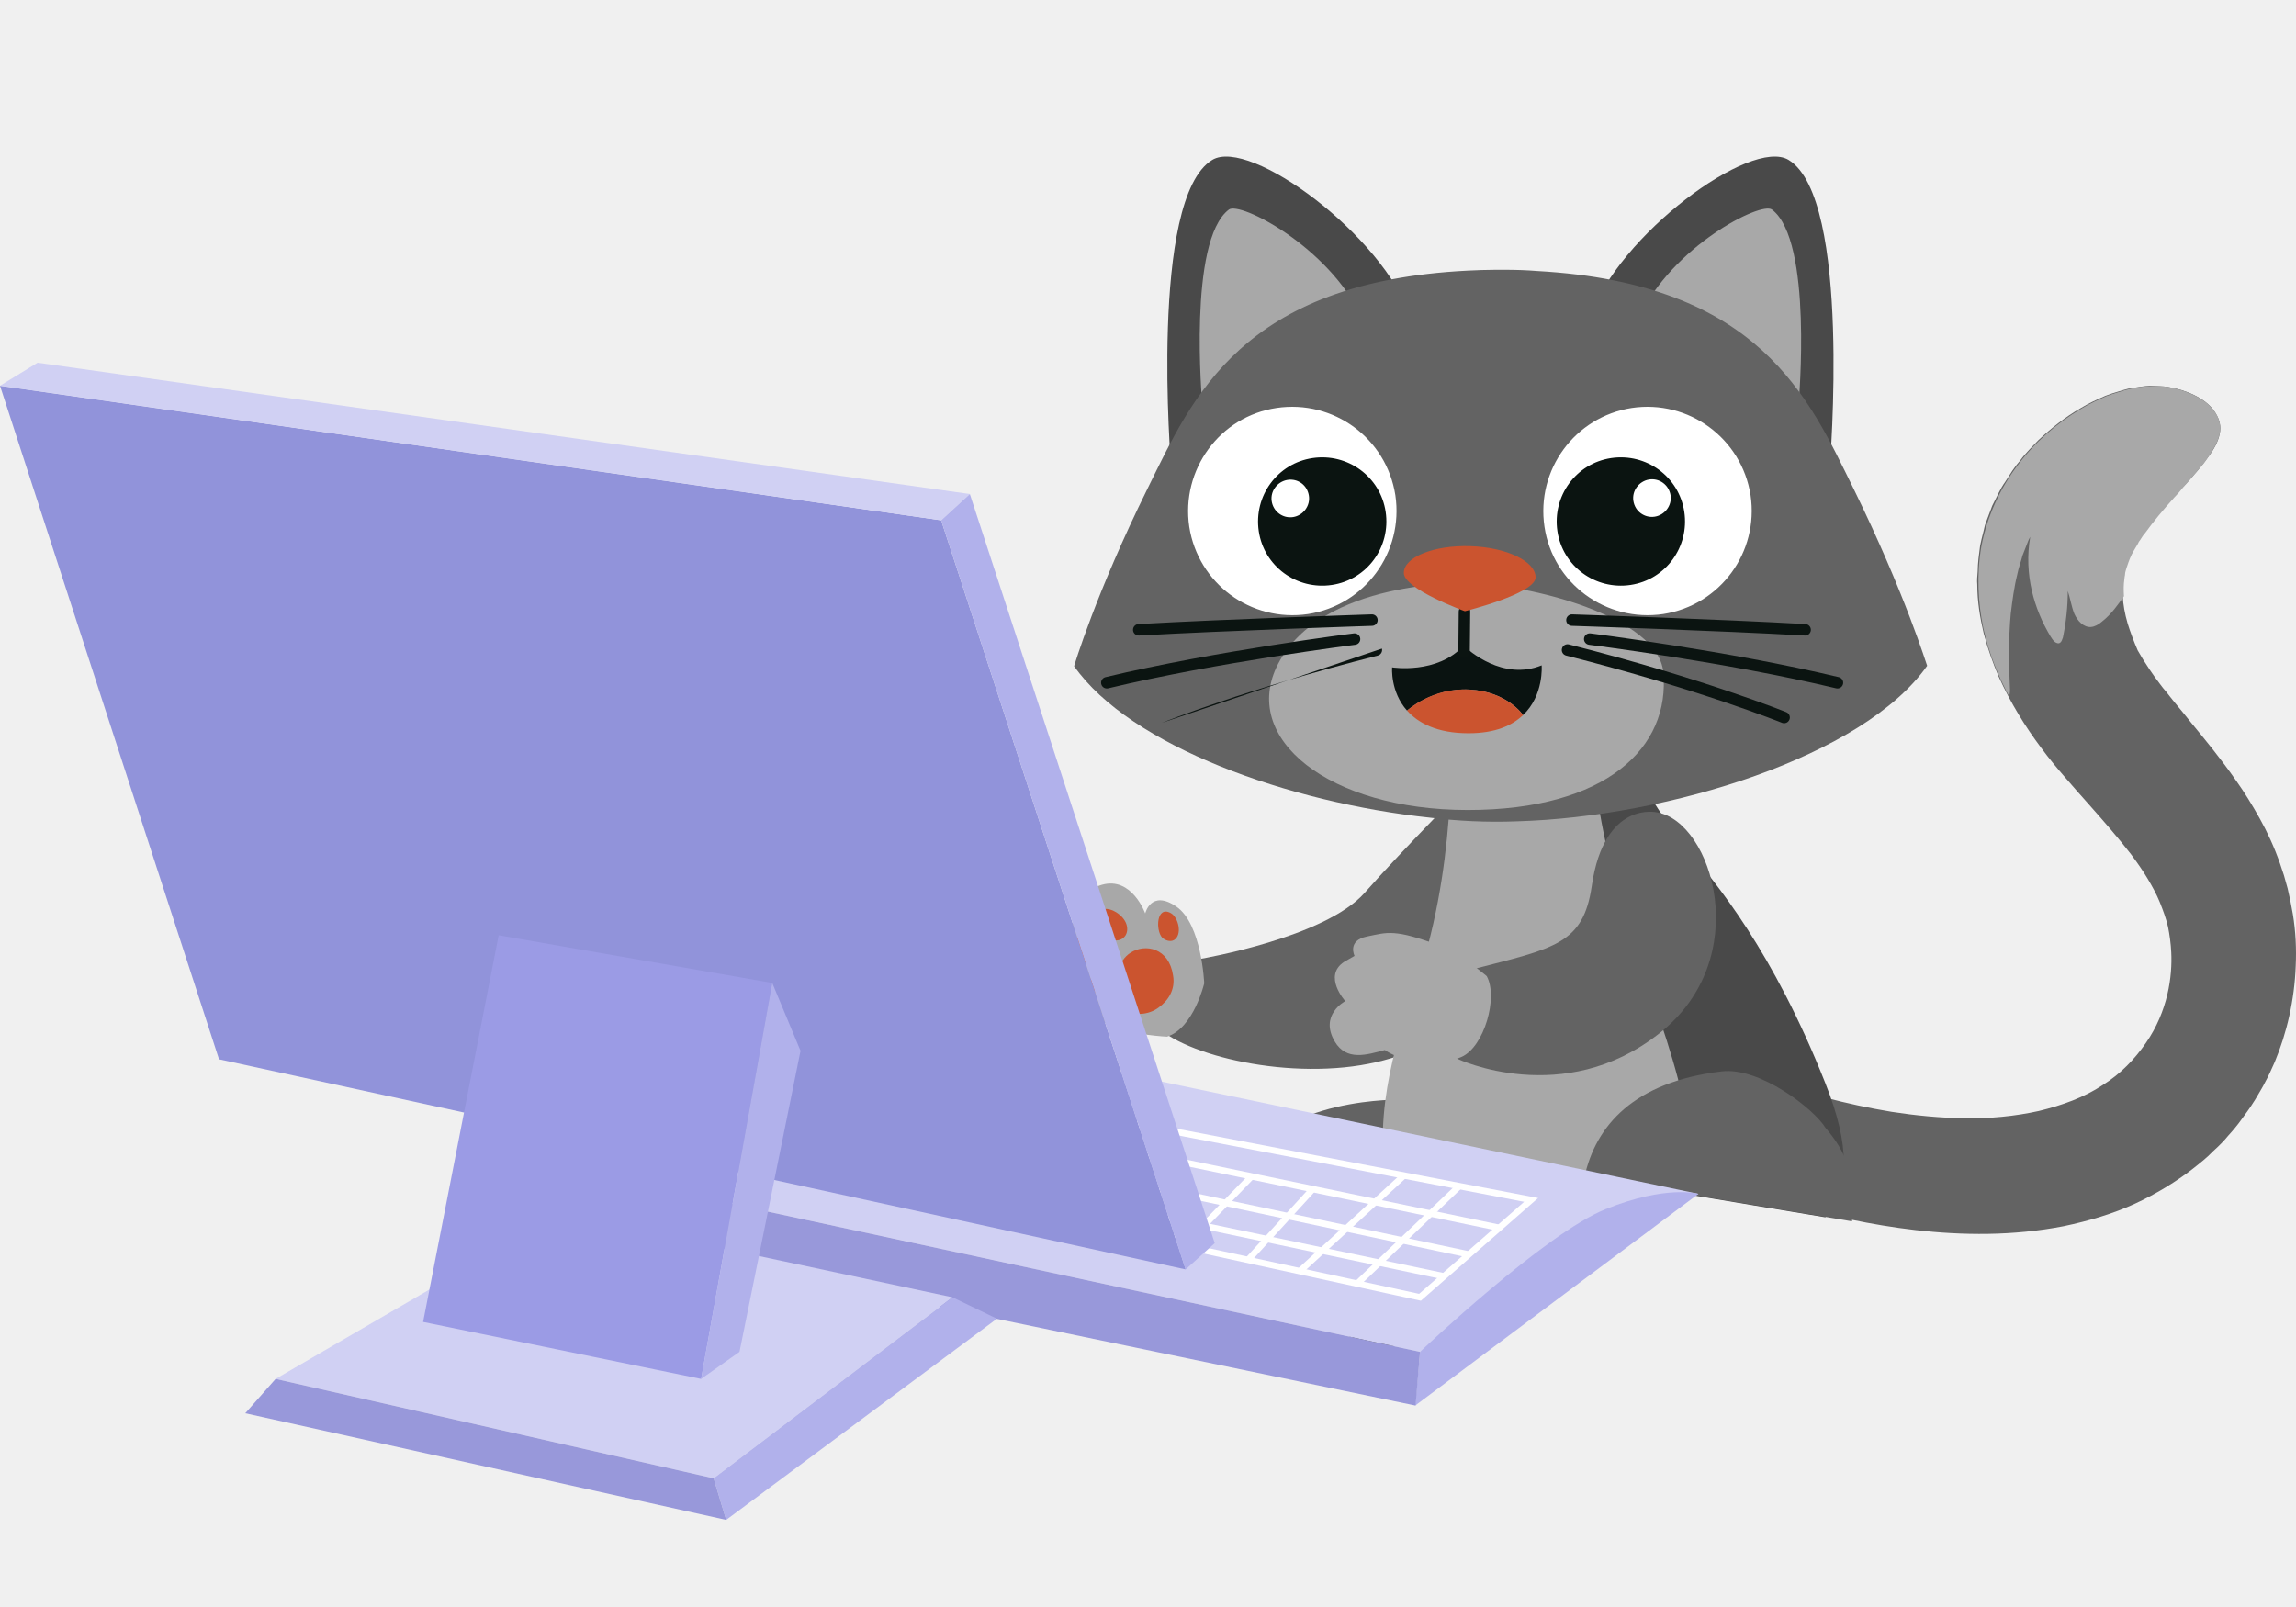
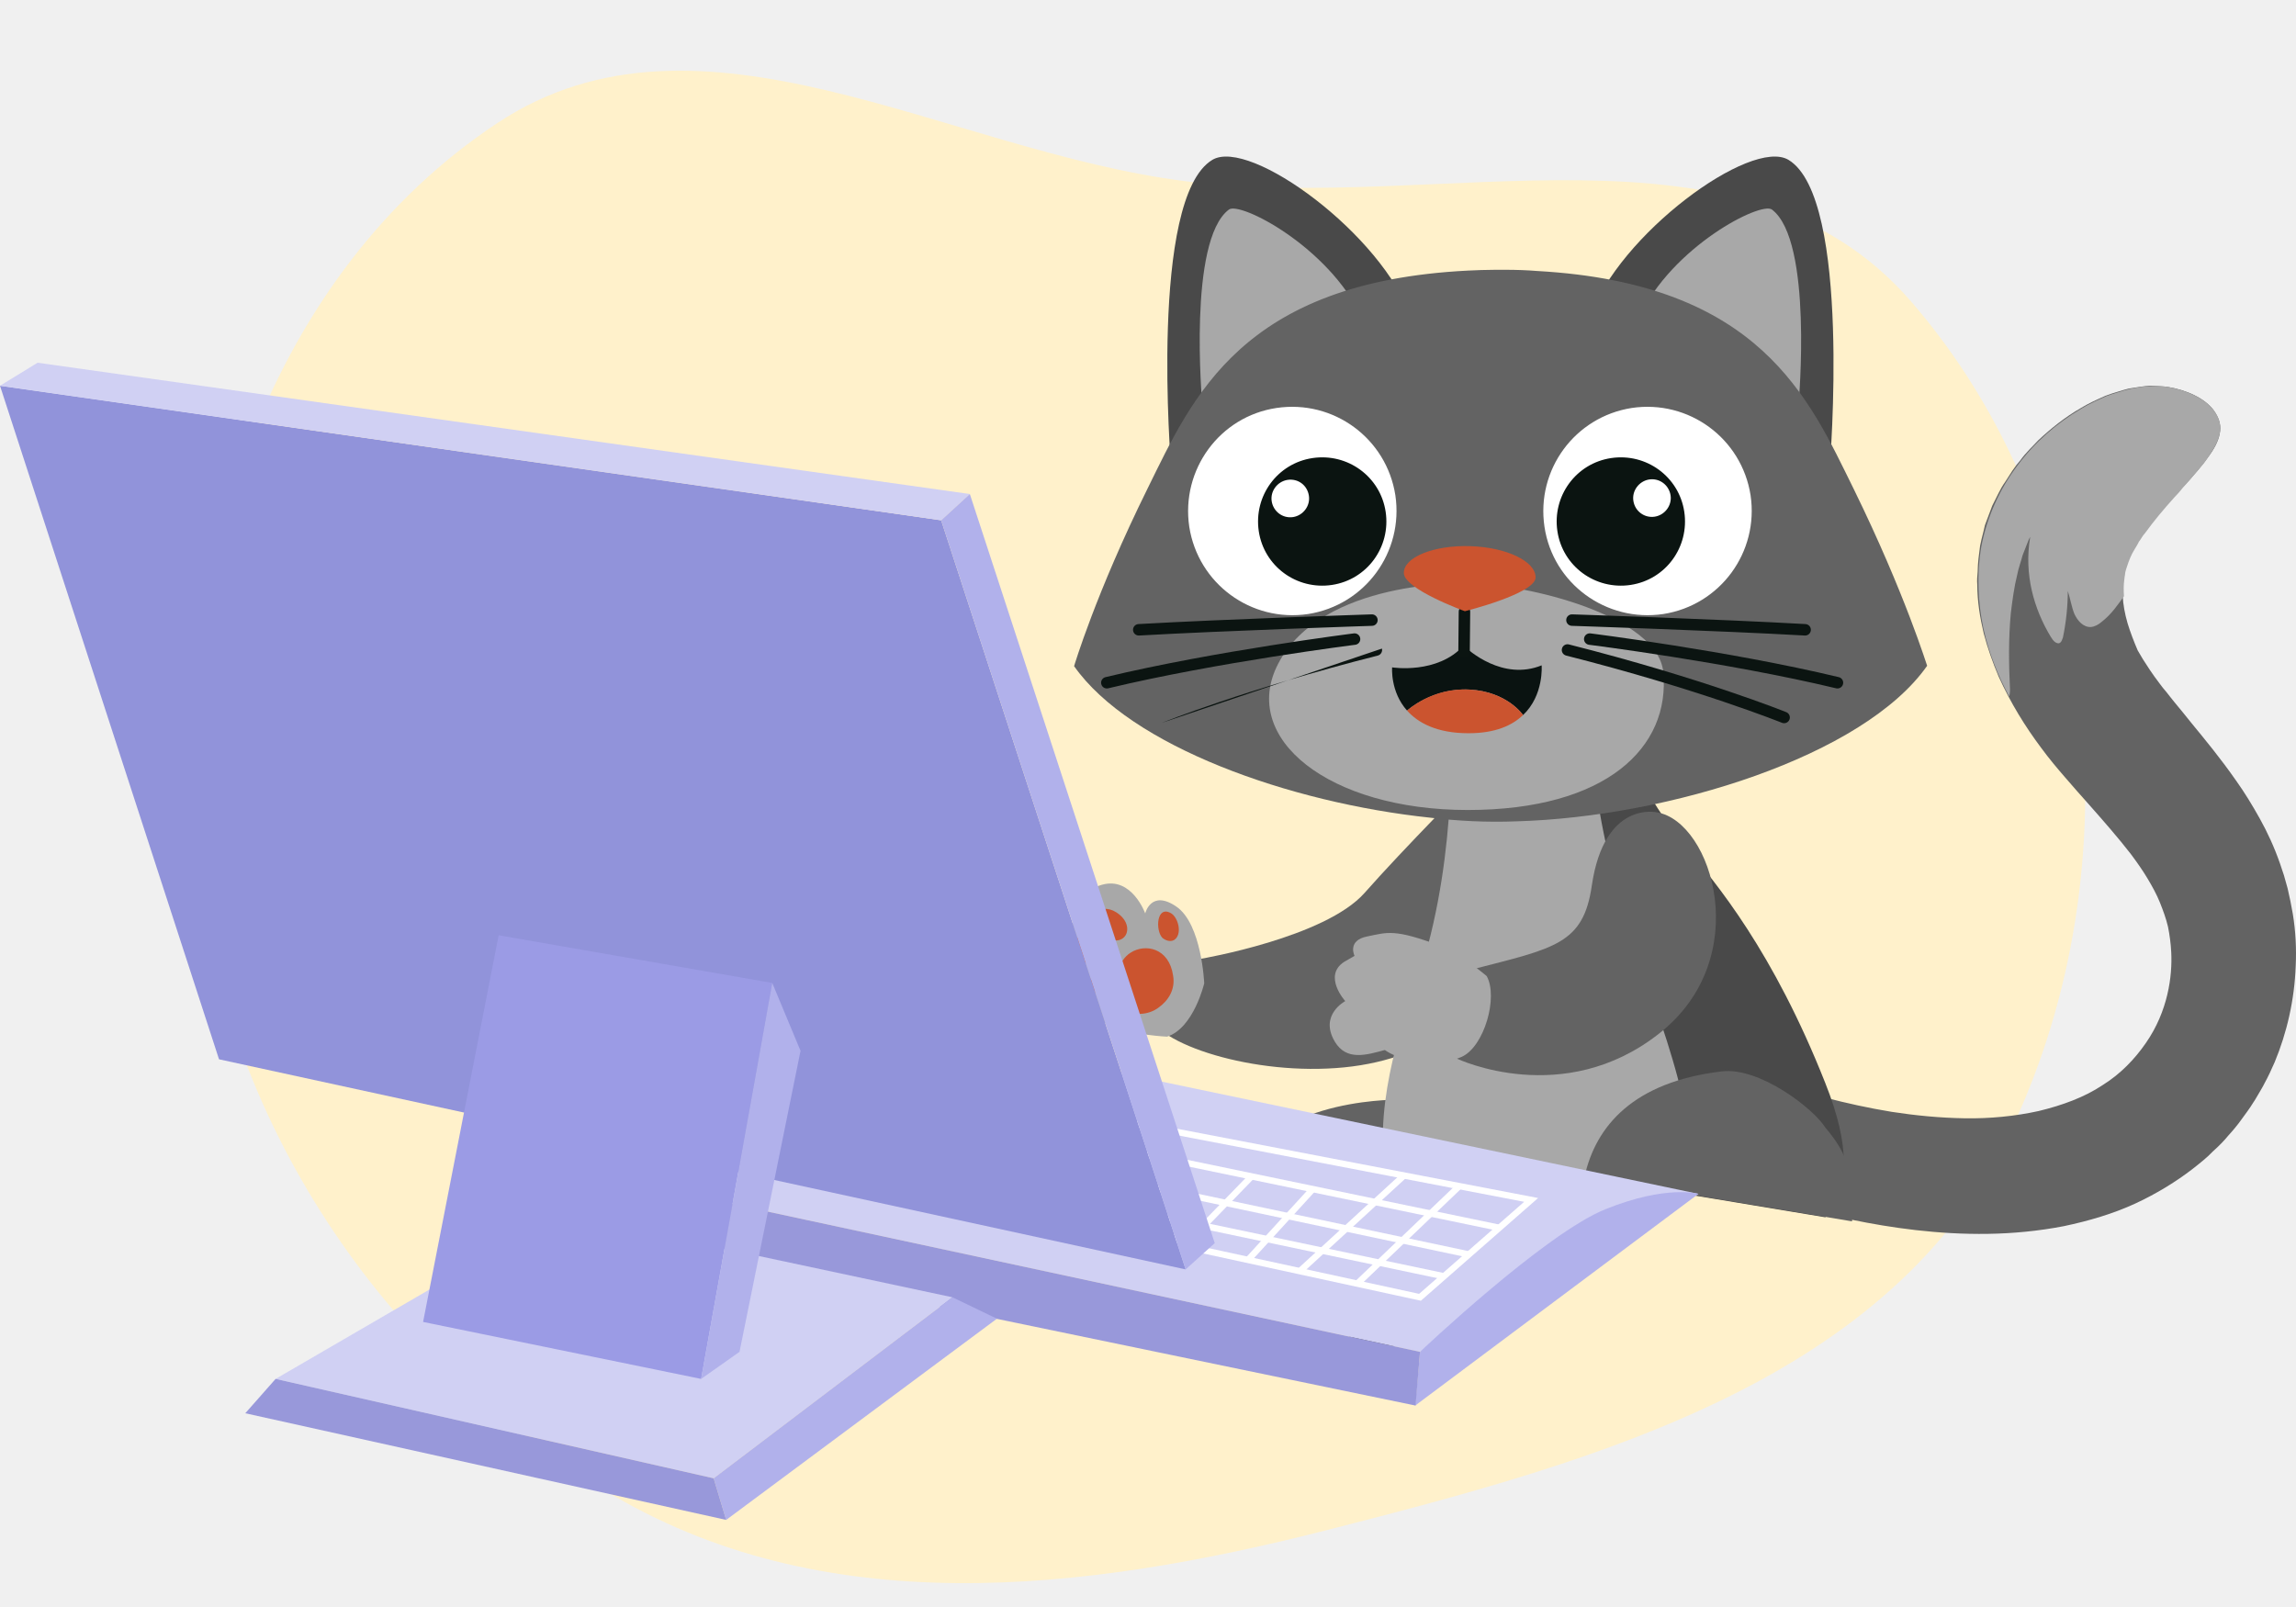
<svg xmlns="http://www.w3.org/2000/svg" width="400" height="280" viewBox="0 0 400 280" fill="none">
-   <path d="M243.165 191.61C243.165 191.61 217.82 191.54 216.764 207.31C215.99 218.785 222.045 227.515 235.773 233.147C240.067 234.907 249.712 235.541 252.106 232.091C254.499 228.641 258.794 195.694 258.794 195.694C258.794 195.694 253.091 189.217 243.165 191.61Z" fill="#636363" />
-   <path d="M377.701 67.423C380.799 67.916 384.108 69.324 385.727 71.576C386.501 72.703 386.924 73.829 386.783 75.097C386.642 76.364 386.079 77.701 385.023 79.18C384.319 80.165 383.615 81.081 382.911 81.925C382.207 82.77 381.433 83.615 380.728 84.389C380.376 84.742 380.024 85.164 379.672 85.516C379.32 85.868 378.968 86.29 378.687 86.572C378.405 86.924 378.053 87.276 377.701 87.698C377.56 87.839 377.42 88.05 377.208 88.191C377.068 88.402 376.927 88.543 376.786 88.754C375.589 90.092 374.463 91.5 373.548 92.838C372.562 94.175 371.717 95.513 371.154 96.78C370.52 98.047 370.239 99.174 370.098 100.089C370.098 100.23 370.028 100.3 370.028 100.441C369.957 100.511 370.028 100.723 369.957 100.863C369.957 101.004 369.887 101.145 369.887 101.356V101.849C369.887 101.99 369.816 102.131 369.816 102.342C369.816 102.483 369.816 102.694 369.816 102.835C369.816 103.187 369.816 103.539 369.816 103.891C369.887 105.299 370.168 106.918 370.661 108.607C371.154 110.227 371.788 111.846 372.421 113.324C372.421 113.324 372.773 113.888 373.336 114.873C373.97 115.859 374.885 117.337 376.293 119.168C376.645 119.66 376.997 120.083 377.42 120.576C377.842 121.139 378.264 121.632 378.757 122.265C379.743 123.462 380.799 124.729 381.855 126.067C384.108 128.813 386.853 132.121 389.599 136.064C391.007 138.035 392.345 140.218 393.682 142.611C395.02 145.005 396.217 147.61 397.202 150.426L397.906 152.538L398.54 154.791L399.033 157.043C399.174 157.818 399.314 158.522 399.455 159.296C399.948 162.323 400.089 165.351 399.948 168.308C399.737 174.221 398.399 179.994 396.287 185.063C395.724 186.33 395.161 187.597 394.527 188.724C394.386 189.005 394.246 189.287 394.034 189.639C393.894 189.921 393.682 190.202 393.541 190.484C393.189 191.047 392.908 191.61 392.556 192.103C391.922 193.159 391.148 194.145 390.444 195.13C389.74 196.116 388.965 197.031 388.191 197.876C387.839 198.298 387.487 198.721 386.994 199.214C386.572 199.636 386.079 200.129 385.516 200.622C384.53 201.678 383.263 202.663 381.925 203.719C379.18 205.831 375.8 207.943 371.999 209.703C368.197 211.463 363.903 212.731 359.538 213.646C355.173 214.491 350.738 214.913 346.373 214.983C337.643 215.124 329.406 213.927 322.577 212.519C315.748 211.111 310.398 209.492 307.23 208.647C302.654 207.38 296.74 204.423 295.966 199.847C295.262 195.764 299.627 188.02 304.273 187.668C305.822 187.527 307.441 188.09 308.99 188.583C314.129 190.273 321.38 192.385 329.547 193.722C333.63 194.356 337.925 194.778 342.29 194.849C346.654 194.919 351.019 194.497 355.173 193.582C359.256 192.596 363.128 191.188 366.296 189.076C369.464 187.105 371.928 184.5 373.829 181.754C377.701 176.192 378.476 170.068 378.264 165.914C378.194 164.436 377.983 162.887 377.701 161.479C377.349 160 376.856 158.663 376.293 157.255C375.73 155.847 374.956 154.439 374.111 153.031C373.266 151.623 372.28 150.214 371.224 148.806C369.042 145.99 366.578 143.174 363.903 140.147C362.565 138.669 361.227 137.12 359.819 135.501C358.411 133.881 356.933 132.121 355.595 130.291C352.85 126.63 350.315 122.547 348.203 117.9C347.218 115.577 346.302 113.043 345.598 110.368C344.965 107.692 344.472 104.806 344.472 101.849C344.402 101.145 344.472 100.371 344.542 99.596C344.542 98.822 344.613 98.118 344.683 97.343C344.754 96.569 344.894 95.865 344.965 95.091C345.106 94.316 345.317 93.542 345.528 92.697L345.81 91.5C345.95 91.148 346.091 90.726 346.232 90.374C346.514 89.599 346.795 88.895 347.077 88.121C347.429 87.417 347.781 86.713 348.133 86.009L348.696 84.953C348.907 84.601 349.118 84.249 349.33 83.967C349.752 83.334 350.174 82.629 350.597 81.996C351.019 81.362 351.512 80.729 352.005 80.165C352.92 78.898 354.047 77.842 355.103 76.716C357.355 74.604 359.749 72.703 362.424 71.154C363.903 70.239 365.381 69.605 366.789 68.972C367.493 68.69 368.197 68.479 368.901 68.268C369.605 68.056 370.239 67.845 370.872 67.704C372.21 67.493 373.407 67.282 374.533 67.212C375.8 67.282 376.786 67.282 377.701 67.423Z" fill="#636363" />
-   <path d="M377.701 67.423C376.786 67.282 375.8 67.282 374.674 67.282C373.548 67.282 372.351 67.493 371.013 67.775C370.38 67.916 369.676 68.127 369.042 68.338C368.338 68.549 367.634 68.76 366.93 69.042C365.522 69.676 364.043 70.309 362.565 71.225C358.271 73.759 354.469 77.068 351.442 81.151C348.414 85.164 346.162 90.022 345.176 95.231C344.331 100.159 344.613 105.087 345.528 109.452C346.514 113.888 348.133 117.83 350.034 121.35C350.104 121.068 350.174 120.716 350.174 120.153C349.963 115.859 349.893 111.353 350.315 106.847C350.597 104.595 350.878 102.342 351.442 100.089C351.653 98.963 352.075 97.906 352.357 96.78L352.99 95.161C353.202 94.598 353.413 94.034 353.694 93.542C352.568 100.159 354.399 106.143 357.215 110.86C357.426 111.212 357.707 111.635 357.989 111.846C358.271 112.057 358.623 112.198 358.904 111.987C359.186 111.776 359.256 111.423 359.397 111.071C359.96 108.326 360.242 105.58 360.242 102.975C360.664 104.243 360.875 105.651 361.368 106.918C361.65 107.551 362.072 108.185 362.565 108.607C363.058 109.03 363.691 109.311 364.325 109.241C364.959 109.171 365.592 108.819 366.085 108.396C367.915 106.988 369.042 105.228 370.028 103.891C369.957 102.835 369.957 101.849 370.098 100.934C370.098 100.652 370.168 100.511 370.168 100.371C370.239 100.23 370.168 100.019 370.239 99.807C370.309 99.596 370.309 99.455 370.38 99.244C370.45 99.033 370.52 98.822 370.591 98.611C370.872 97.766 371.224 96.78 371.788 95.865L371.999 95.513L372.21 95.161C372.351 94.95 372.492 94.668 372.632 94.386C372.984 93.964 373.266 93.33 373.688 92.908C375.167 90.866 376.856 88.825 378.828 86.642C379.32 86.15 379.813 85.586 380.306 84.953C380.799 84.389 381.362 83.826 381.855 83.193C382.418 82.559 382.911 81.925 383.474 81.292C384.037 80.658 384.53 79.954 385.023 79.18C386.009 77.701 386.642 76.364 386.783 75.097C386.924 73.829 386.501 72.632 385.727 71.576C384.178 69.394 380.869 67.986 377.701 67.423Z" fill="#A8A8A8" />
-   <path d="M256.4 135.923C256.4 135.923 244.643 147.75 237.744 155.565C230.845 163.379 209.302 167.04 209.302 167.04C209.302 167.04 198.742 171.053 199.939 176.474C201.206 181.895 218.454 187.527 234.154 185.978C249.853 184.429 260.202 175.629 262.877 164.365C265.623 153.03 256.4 135.923 256.4 135.923Z" fill="#636363" />
+   <path fill-rule="evenodd" clip-rule="evenodd" d="M86.697 21.407C121.931 -1.881 164.754 26.313 206.635 31.588C251.143 37.194 303.405 18.582 332.838 52.411C366.314 90.887 372.215 150.677 350.394 196.821C329.749 240.478 278.382 254.52 231.601 266.492C188.576 277.502 143.065 282.705 105.189 259.573C64.993 235.024 37.553 192.728 33.906 145.755C30.24 98.542 47.169 47.534 86.697 21.407Z" fill="#FFF1CB" />
+   <path d="M243.165 191.61C243.165 191.61 217.821 191.54 216.765 207.31C215.991 218.785 222.045 227.515 235.773 233.147C240.068 234.907 249.713 235.54 252.106 232.091C254.5 228.641 258.794 195.693 258.794 195.693C258.794 195.693 253.092 189.217 243.165 191.61Z" fill="#636363" />
+   <path d="M377.701 67.423C380.799 67.916 384.108 69.324 385.727 71.576C386.501 72.703 386.924 73.829 386.783 75.097C386.642 76.364 386.079 77.701 385.023 79.18C384.319 80.165 383.615 81.081 382.911 81.925C382.207 82.77 381.433 83.615 380.728 84.389C380.376 84.742 380.024 85.164 379.672 85.516C379.32 85.868 378.968 86.29 378.687 86.572C378.405 86.924 378.053 87.276 377.701 87.698C377.56 87.839 377.42 88.05 377.208 88.191C377.068 88.402 376.927 88.543 376.786 88.754C375.589 90.092 374.463 91.5 373.548 92.838C372.562 94.175 371.717 95.513 371.154 96.78C370.52 98.047 370.239 99.174 370.098 100.089C370.098 100.23 370.028 100.3 370.028 100.441C369.957 100.511 370.028 100.723 369.957 100.863C369.957 101.004 369.887 101.145 369.887 101.356V101.849C369.887 101.99 369.816 102.131 369.816 102.342C369.816 102.483 369.816 102.694 369.816 102.835C369.816 103.187 369.816 103.539 369.816 103.891C369.887 105.299 370.168 106.918 370.661 108.607C371.154 110.227 371.788 111.846 372.421 113.324C372.421 113.324 372.773 113.888 373.336 114.873C373.97 115.859 374.885 117.337 376.293 119.168C376.645 119.66 376.997 120.083 377.42 120.576C377.842 121.139 378.264 121.632 378.757 122.265C379.743 123.462 380.799 124.729 381.855 126.067C384.108 128.813 386.853 132.121 389.599 136.064C391.007 138.035 392.345 140.218 393.682 142.611C395.02 145.005 396.217 147.61 397.202 150.426L397.906 152.538L398.54 154.791L399.033 157.043C399.174 157.818 399.314 158.522 399.455 159.296C399.948 162.323 400.089 165.351 399.948 168.308C399.737 174.221 398.399 179.994 396.287 185.063C395.724 186.33 395.161 187.597 394.527 188.724C394.386 189.005 394.246 189.287 394.034 189.639C393.894 189.921 393.682 190.202 393.541 190.484C393.189 191.047 392.908 191.61 392.556 192.103C391.922 193.159 391.148 194.145 390.444 195.13C389.74 196.116 388.965 197.031 388.191 197.876C387.839 198.298 387.487 198.721 386.994 199.214C386.572 199.636 386.079 200.129 385.516 200.622C384.53 201.678 383.263 202.663 381.925 203.719C379.18 205.831 375.8 207.943 371.999 209.703C368.197 211.463 363.903 212.731 359.538 213.646C355.173 214.491 350.738 214.913 346.373 214.983C337.643 215.124 329.406 213.927 322.577 212.519C315.748 211.111 310.398 209.492 307.23 208.647C302.654 207.38 296.74 204.423 295.966 199.847C295.262 195.764 299.627 188.02 304.273 187.668C305.822 187.527 307.441 188.09 308.99 188.583C314.129 190.273 321.38 192.385 329.547 193.722C333.63 194.356 337.925 194.778 342.29 194.849C346.654 194.919 351.019 194.497 355.173 193.582C359.256 192.596 363.128 191.188 366.296 189.076C369.464 187.105 371.928 184.5 373.829 181.754C377.701 176.192 378.476 170.068 378.264 165.914C378.194 164.435 377.983 162.887 377.701 161.479C377.349 160 376.856 158.663 376.293 157.255C375.73 155.847 374.956 154.439 374.111 153.031C373.266 151.623 372.28 150.214 371.224 148.806C369.042 145.99 366.578 143.174 363.903 140.147C362.565 138.669 361.227 137.12 359.819 135.501C358.411 133.881 356.933 132.121 355.595 130.291C352.85 126.63 350.315 122.547 348.203 117.9C347.218 115.577 346.302 113.043 345.598 110.368C344.965 107.692 344.472 104.806 344.472 101.849C344.402 101.145 344.472 100.371 344.542 99.596C344.542 98.822 344.613 98.118 344.683 97.343C344.754 96.569 344.894 95.865 344.965 95.091C345.106 94.316 345.317 93.542 345.528 92.697L345.81 91.5C345.95 91.148 346.091 90.726 346.232 90.374C346.514 89.599 346.795 88.895 347.077 88.121C347.429 87.417 347.781 86.713 348.133 86.009L348.696 84.953C348.907 84.601 349.118 84.249 349.33 83.967C349.752 83.334 350.174 82.629 350.597 81.996C351.019 81.362 351.512 80.729 352.005 80.165C352.92 78.898 354.047 77.842 355.103 76.716C357.355 74.604 359.749 72.703 362.424 71.154C363.903 70.239 365.381 69.605 366.789 68.972C367.493 68.69 368.197 68.479 368.901 68.268C369.605 68.056 370.239 67.845 370.872 67.704C372.21 67.493 373.407 67.282 374.533 67.212C375.8 67.282 376.786 67.282 377.701 67.423Z" fill="#636363" />
+   <path d="M377.702 67.423C376.787 67.282 375.801 67.282 374.675 67.282C373.549 67.282 372.352 67.493 371.014 67.775C370.38 67.916 369.676 68.127 369.043 68.338C368.339 68.549 367.635 68.76 366.931 69.042C365.523 69.676 364.044 70.309 362.566 71.224C358.272 73.759 354.47 77.068 351.443 81.151C348.415 85.164 346.163 90.022 345.177 95.231C344.332 100.159 344.614 105.087 345.529 109.452C346.515 113.887 348.134 117.83 350.035 121.35C350.105 121.068 350.175 120.716 350.175 120.153C349.964 115.859 349.894 111.353 350.316 106.847C350.598 104.595 350.879 102.342 351.443 100.089C351.654 98.962 352.076 97.906 352.358 96.78L352.991 95.161C353.203 94.598 353.414 94.034 353.695 93.542C352.569 100.159 354.399 106.143 357.216 110.86C357.427 111.212 357.708 111.635 357.99 111.846C358.272 112.057 358.624 112.198 358.905 111.987C359.187 111.775 359.257 111.423 359.398 111.071C359.961 108.326 360.243 105.58 360.243 102.975C360.665 104.243 360.876 105.651 361.369 106.918C361.651 107.551 362.073 108.185 362.566 108.607C363.059 109.03 363.692 109.311 364.326 109.241C364.96 109.171 365.593 108.819 366.086 108.396C367.916 106.988 369.043 105.228 370.028 103.891C369.958 102.835 369.958 101.849 370.099 100.934C370.099 100.652 370.169 100.511 370.169 100.37C370.24 100.23 370.169 100.018 370.24 99.807C370.31 99.596 370.31 99.455 370.38 99.244C370.451 99.033 370.521 98.822 370.592 98.61C370.873 97.766 371.225 96.78 371.789 95.865L372 95.513L372.211 95.161C372.352 94.95 372.493 94.668 372.633 94.386C372.985 93.964 373.267 93.33 373.689 92.908C375.168 90.866 376.857 88.825 378.829 86.642C379.321 86.15 379.814 85.586 380.307 84.953C380.8 84.389 381.363 83.826 381.856 83.193C382.419 82.559 382.912 81.925 383.475 81.292C384.038 80.658 384.531 79.954 385.024 79.18C386.01 77.701 386.643 76.364 386.784 75.097C386.925 73.829 386.502 72.632 385.728 71.576C384.179 69.394 380.87 67.986 377.702 67.423Z" fill="#A8A8A8" />
+   <path d="M256.4 135.923C256.4 135.923 244.643 147.75 237.744 155.565C230.844 163.379 209.302 167.04 209.302 167.04C209.302 167.04 198.741 171.053 199.938 176.474C201.206 181.895 218.454 187.527 234.153 185.978C249.853 184.429 260.202 175.629 262.877 164.365C265.622 153.031 256.4 135.923 256.4 135.923Z" fill="#636363" />
  <path d="M203.318 180.628C207.965 179.149 209.795 171.335 209.795 171.335C209.795 171.335 209.373 160.986 204.937 157.959C200.502 154.931 199.516 159.155 199.516 159.155C199.516 159.155 197.193 152.678 191.984 154.157C186.844 155.635 188.534 160.563 188.534 160.563C188.534 160.563 182.691 161.056 183.747 165.421L184.38 167.392C184.38 167.392 181.564 168.378 183.606 171.335C185.647 174.292 186.07 175.559 194.096 178.938C197.545 180.346 203.318 180.628 203.318 180.628Z" fill="#A8A8A8" />
-   <path d="M196.982 165.984C196.419 166.336 195.926 166.829 195.574 167.392C194.307 169.434 192.688 172.884 195.363 175.418C197.334 177.248 200.15 176.826 201.84 175.559C203.529 174.362 204.797 172.391 204.374 169.997C203.67 165.139 199.517 164.365 196.982 165.984Z" fill="#CB542F" />
-   <path d="M190.575 173.517C191.139 172.461 190.787 170.772 188.886 169.575C185.999 167.744 183.113 170.56 186.211 173.306C188.252 175.066 189.942 174.714 190.575 173.517Z" fill="#CB542F" />
-   <path d="M192.617 167.392C193.18 166.336 192.828 164.647 190.927 163.45C188.041 161.619 185.154 164.435 188.252 167.181C190.294 168.941 191.983 168.519 192.617 167.392Z" fill="#CB542F" />
-   <path d="M196.137 162.887C196.7 161.831 196.348 160.141 194.447 158.944C191.561 157.114 188.674 159.93 191.772 162.675C193.814 164.435 195.503 164.013 196.137 162.887Z" fill="#CB542F" />
-   <path d="M204.515 163.802C206.064 162.887 205.289 159.789 203.952 159.085C201.488 157.747 201.276 162.042 202.473 163.379C203.036 163.872 203.881 164.154 204.515 163.802Z" fill="#CB542F" />
-   <path d="M318.002 188.724C308.92 165.773 299.134 154.016 293.361 147.187C287.588 140.358 280.126 125.504 280.126 125.504L258.09 131.488C258.09 131.488 249.501 150.566 250.065 176.896C250.205 185.204 251.543 193.793 254.077 201.466L318.002 212.097C322.226 206.817 322.366 199.706 318.002 188.724Z" fill="#494949" />
-   <path d="M294.699 207.662C295.966 190.836 286.11 171.194 282.238 157.114C278.366 143.034 277.45 133.037 277.45 133.037L252.669 126.137C252.669 126.137 254.148 147.821 247.6 168.8C246.474 172.32 240.631 186.189 240.912 199.284L294.699 208.225C294.699 208.014 294.699 207.803 294.699 207.662Z" fill="#A8A8A8" />
-   <path d="M288.715 141.555C288.715 141.555 279.492 139.302 277.31 154.368C275.831 164.506 270.833 165.21 256.612 168.871C256.612 168.871 247.178 170.631 247.952 177.178C248.234 179.783 253.937 184.5 253.937 184.5C253.937 184.5 272.382 193.229 289.067 180.064C305.752 166.97 298.289 143.174 288.715 141.555Z" fill="#636363" />
-   <path d="M318.001 196.468C316.03 193.23 306.526 185.837 299.908 186.682C284.631 188.513 278.014 196.116 276.042 205.057L322.648 212.801C323.352 204.986 321.803 200.903 318.001 196.468Z" fill="#636363" />
-   <path d="M259.005 170.068C261.047 173.728 258.583 182.388 254.64 184.148C253.092 184.852 251.402 184.922 249.712 184.852C246.756 184.852 243.658 184.641 241.264 182.951C238.096 183.796 234.576 184.922 232.535 181.472C229.789 176.826 234.365 174.432 234.365 174.432C234.365 174.432 230.423 170.068 234.154 167.604L235.984 166.547C235.984 166.547 234.647 163.872 238.167 163.168C241.687 162.464 242.883 161.76 251.05 164.858C254.64 166.336 259.005 170.068 259.005 170.068Z" fill="#A8A8A8" />
-   <path d="M204.022 81.292C204.022 81.292 200.15 34.546 211.203 27.858C217.751 23.915 240.913 40.952 245.841 55.384C245.841 55.384 215.568 73.055 204.022 81.292Z" fill="#494949" />
-   <path d="M237.252 55.314C237.252 55.314 225.776 54.962 209.443 70.239C209.443 70.239 206.909 41.938 214.09 36.517C215.991 35.038 231.408 42.923 237.252 55.314Z" fill="#A8A8A8" />
-   <path d="M318.776 81.292C318.776 81.292 322.648 34.546 311.595 27.858C305.048 23.915 281.886 40.952 276.958 55.384C276.958 55.384 307.23 73.055 318.776 81.292Z" fill="#494949" />
-   <path d="M285.547 55.314C285.547 55.314 297.022 54.962 313.355 70.239C313.355 70.239 315.89 41.938 308.709 36.517C306.808 35.038 291.32 42.923 285.547 55.314Z" fill="#A8A8A8" />
-   <path d="M322.93 85.164C315.115 69.324 306.667 49.4 267.806 47.218C266.046 47.077 264.215 47.007 262.244 47.007C261.962 47.007 261.681 47.007 261.399 47.007C261.117 47.007 260.836 47.007 260.554 47.007C258.865 47.007 257.245 47.077 255.767 47.147C216.342 49.119 207.824 69.112 199.939 85.094C190.857 103.468 187.126 116.07 187.126 116.07C196.912 130.009 224.579 139.865 249.149 142.47C253.866 143.034 258.935 143.315 264.286 143.104C290.756 142.33 324.69 131.769 335.743 116C335.743 116.14 331.941 103.539 322.93 85.164Z" fill="#636363" />
-   <path d="M255.274 101.638C255.274 101.638 230.352 100.934 222.678 115.648C215.92 128.672 231.549 141.133 255.696 141.133C279.844 141.133 291.038 130.221 289.771 117.126C288.926 107.481 266.327 101.638 255.274 101.638Z" fill="#A8A8A8" />
-   <path d="M255.063 112.55C255.837 113.324 261.821 118.675 268.58 115.929C268.58 115.929 269.002 121.139 265.342 124.588C265.342 124.588 262.596 120.505 256.049 120.153C249.501 119.801 245.136 123.814 245.136 123.814C242.18 120.505 242.532 116.281 242.532 116.281C242.532 116.281 250.416 117.548 254.993 112.479C254.993 112.479 254.993 112.479 255.063 112.55Z" fill="#0A1311" />
-   <path d="M256.048 120.153C262.596 120.505 265.341 124.588 265.341 124.588C263.44 126.419 260.484 127.757 255.837 127.757C250.275 127.757 247.037 125.926 245.136 123.814C245.136 123.814 249.501 119.731 256.048 120.153Z" fill="#CB542F" />
-   <path d="M291.038 87.91C291.319 89.67 290.052 91.359 288.292 91.641C286.532 91.922 284.843 90.655 284.561 88.895C284.279 87.135 285.476 85.445 287.307 85.164C289.137 84.882 290.756 86.15 291.038 87.91Z" fill="white" />
-   <path d="M304.977 86.29C303.428 76.364 294.206 69.605 284.279 71.084C274.353 72.632 267.594 81.855 269.072 91.782C270.551 101.708 279.844 108.467 289.77 106.988C299.697 105.439 306.455 96.217 304.977 86.29Z" fill="white" />
-   <path d="M243.095 86.29C241.546 76.364 232.323 69.605 222.397 71.084C212.47 72.562 205.712 81.855 207.19 91.782C208.739 101.708 217.962 108.467 227.888 106.988C237.815 105.439 244.573 96.217 243.095 86.29Z" fill="white" />
-   <path d="M228.029 86.29C228.31 88.05 227.043 89.74 225.283 90.022C223.523 90.303 221.833 89.106 221.552 87.276C221.27 85.516 222.467 83.826 224.297 83.545C226.128 83.334 227.747 84.53 228.029 86.29Z" fill="white" />
-   <path d="M280.689 79.813C286.814 78.898 292.516 83.052 293.431 89.177C294.347 95.302 290.193 101.004 284.068 101.919C277.943 102.835 272.241 98.681 271.326 92.556C270.41 86.431 274.564 80.729 280.689 79.813Z" fill="#0B1411" />
+   <path d="M196.982 165.984C196.418 166.336 195.926 166.829 195.574 167.392C194.306 169.434 192.687 172.884 195.362 175.418C197.334 177.249 200.15 176.826 201.839 175.559C203.529 174.362 204.796 172.391 204.374 169.997C203.67 165.14 199.516 164.365 196.982 165.984Z" fill="#CB542F" />
+   <path d="M190.576 173.517C191.139 172.461 190.787 170.772 188.886 169.575C186 167.744 183.113 170.561 186.211 173.306C188.253 175.066 189.942 174.714 190.576 173.517Z" fill="#CB542F" />
+   <path d="M192.617 167.392C193.18 166.336 192.828 164.647 190.927 163.45C188.041 161.619 185.154 164.436 188.252 167.181C190.294 168.941 191.983 168.519 192.617 167.392Z" fill="#CB542F" />
+   <path d="M196.138 162.887C196.702 161.831 196.35 160.141 194.449 158.944C191.562 157.114 188.676 159.93 191.774 162.676C193.815 164.436 195.505 164.013 196.138 162.887Z" fill="#CB542F" />
+   <path d="M204.515 163.802C206.064 162.887 205.29 159.789 203.952 159.085C201.488 157.748 201.277 162.042 202.474 163.38C203.037 163.872 203.882 164.154 204.515 163.802Z" fill="#CB542F" />
+   <path d="M318.001 188.724C308.919 165.773 299.133 154.016 293.36 147.187C287.587 140.358 280.125 125.504 280.125 125.504L258.089 131.488C258.089 131.488 249.5 150.566 250.064 176.896C250.204 185.204 251.542 193.793 254.076 201.466L318.001 212.097C322.225 206.817 322.366 199.706 318.001 188.724Z" fill="#494949" />
+   <path d="M294.699 207.662C295.966 190.836 286.11 171.194 282.238 157.114C278.366 143.033 277.45 133.037 277.45 133.037L252.669 126.137C252.669 126.137 254.148 147.821 247.6 168.8C246.474 172.32 240.631 186.189 240.912 199.284L294.699 208.225C294.699 208.014 294.699 207.802 294.699 207.662Z" fill="#A8A8A8" />
+   <path d="M288.714 141.555C288.714 141.555 279.491 139.302 277.309 154.368C275.83 164.506 270.832 165.21 256.611 168.871C256.611 168.871 247.177 170.631 247.951 177.178C248.233 179.783 253.936 184.5 253.936 184.5C253.936 184.5 272.381 193.23 289.066 180.065C305.751 166.97 298.288 143.174 288.714 141.555Z" fill="#636363" />
+   <path d="M318.002 196.468C316.031 193.23 306.527 185.837 299.909 186.682C284.632 188.513 278.014 196.116 276.043 205.057L322.648 212.801C323.352 204.986 321.804 200.903 318.002 196.468Z" fill="#636363" />
+   <path d="M259.004 170.067C261.046 173.728 258.582 182.388 254.639 184.148C253.091 184.852 251.401 184.922 249.711 184.852C246.755 184.852 243.657 184.64 241.263 182.951C238.095 183.796 234.575 184.922 232.534 181.472C229.788 176.826 234.364 174.432 234.364 174.432C234.364 174.432 230.422 170.067 234.153 167.603L235.983 166.547C235.983 166.547 234.646 163.872 238.166 163.168C241.686 162.464 242.883 161.76 251.049 164.858C254.639 166.336 259.004 170.067 259.004 170.067Z" fill="#A8A8A8" />
+   <path d="M204.02 81.292C204.02 81.292 200.148 34.546 211.201 27.858C217.749 23.915 240.911 40.952 245.839 55.384C245.839 55.384 215.566 73.055 204.02 81.292Z" fill="#494949" />
+   <path d="M237.25 55.314C237.25 55.314 225.775 54.962 209.442 70.239C209.442 70.239 206.907 41.938 214.088 36.517C215.989 35.038 231.407 42.923 237.25 55.314Z" fill="#A8A8A8" />
+   <path d="M318.773 81.292C318.773 81.292 322.645 34.546 311.592 27.858C305.045 23.915 281.883 40.952 276.955 55.384C276.955 55.384 307.228 73.055 318.773 81.292Z" fill="#494949" />
+   <path d="M285.545 55.314C285.545 55.314 297.02 54.962 313.353 70.239C313.353 70.239 315.888 41.938 308.707 36.517C306.806 35.038 291.318 42.923 285.545 55.314Z" fill="#A8A8A8" />
+   <path d="M322.929 85.164C315.114 69.324 306.666 49.4 267.805 47.218C266.045 47.077 264.214 47.007 262.243 47.007C261.961 47.007 261.68 47.007 261.398 47.007C261.116 47.007 260.835 47.007 260.553 47.007C258.864 47.007 257.244 47.077 255.766 47.147C216.341 49.119 207.823 69.112 199.938 85.094C190.856 103.468 187.125 116.07 187.125 116.07C196.911 130.009 224.578 139.866 249.148 142.47C253.865 143.034 258.934 143.315 264.285 143.104C290.755 142.33 324.689 131.769 335.742 116C335.742 116.14 331.94 103.539 322.929 85.164Z" fill="#636363" />
+   <path d="M255.273 101.638C255.273 101.638 230.351 100.934 222.677 115.648C215.919 128.672 231.548 141.133 255.695 141.133C279.843 141.133 291.037 130.221 289.77 117.126C288.925 107.481 266.326 101.638 255.273 101.638Z" fill="#A8A8A8" />
+   <path d="M255.062 112.55C255.836 113.324 261.82 118.675 268.579 115.929C268.579 115.929 269.001 121.139 265.341 124.588C265.341 124.588 262.595 120.505 256.048 120.153C249.5 119.801 245.135 123.814 245.135 123.814C242.179 120.505 242.531 116.281 242.531 116.281C242.531 116.281 250.416 117.548 254.992 112.479C254.992 112.479 254.992 112.479 255.062 112.55Z" fill="#0A1311" />
+   <path d="M256.047 120.153C262.594 120.505 265.34 124.588 265.34 124.588C263.439 126.419 260.482 127.757 255.836 127.757C250.274 127.757 247.036 125.926 245.135 123.814C245.135 123.814 249.5 119.731 256.047 120.153Z" fill="#CB542F" />
+   <path d="M291.037 87.91C291.319 89.67 290.052 91.359 288.292 91.641C286.532 91.922 284.842 90.655 284.561 88.895C284.279 87.135 285.476 85.446 287.306 85.164C289.137 84.882 290.756 86.15 291.037 87.91Z" fill="white" />
+   <path d="M304.977 86.29C303.428 76.364 294.205 69.605 284.279 71.084C274.352 72.632 267.594 81.855 269.072 91.782C270.55 101.708 279.843 108.467 289.77 106.988C299.696 105.439 306.455 96.217 304.977 86.29Z" fill="white" />
+   <path d="M243.094 86.29C241.545 76.364 232.322 69.605 222.396 71.084C212.469 72.562 205.711 81.855 207.189 91.782C208.738 101.708 217.961 108.467 227.887 106.988C237.814 105.439 244.572 96.217 243.094 86.29Z" fill="white" />
+   <path d="M228.028 86.29C228.309 88.05 227.042 89.74 225.282 90.022C223.522 90.303 221.832 89.106 221.551 87.276C221.269 85.516 222.466 83.826 224.296 83.545C226.127 83.333 227.746 84.53 228.028 86.29Z" fill="white" />
+   <path d="M280.687 79.813C286.812 78.898 292.514 83.052 293.43 89.177C294.345 95.302 290.191 101.004 284.066 101.919C277.941 102.834 272.239 98.681 271.324 92.556C270.408 86.431 274.562 80.728 280.687 79.813Z" fill="#0B1411" />
  <path d="M288.292 90.022C290.052 89.74 291.319 88.05 291.038 86.29C290.756 84.53 289.137 83.263 287.306 83.545C285.546 83.826 284.279 85.516 284.561 87.276C284.842 89.106 286.532 90.303 288.292 90.022Z" fill="white" />
-   <path d="M219.299 92.556C218.384 86.431 222.538 80.729 228.662 79.813C234.787 78.898 240.49 83.052 241.405 89.177C242.32 95.302 238.167 101.004 232.042 101.919C225.917 102.835 220.214 98.681 219.299 92.556ZM224.298 83.615C222.538 83.897 221.27 85.586 221.552 87.346C221.834 89.106 223.453 90.374 225.283 90.092C227.043 89.81 228.31 88.121 228.029 86.361C227.747 84.53 226.128 83.334 224.298 83.615Z" fill="#0B1411" />
-   <path fill-rule="evenodd" clip-rule="evenodd" d="M255.143 105.566C255.696 105.571 256.139 106.024 256.133 106.576L256.063 113.616C256.057 114.168 255.605 114.611 255.053 114.606C254.501 114.6 254.058 114.148 254.063 113.596L254.133 106.556C254.139 106.004 254.591 105.56 255.143 105.566Z" fill="#0B1411" />
-   <path fill-rule="evenodd" clip-rule="evenodd" d="M238.979 107.045C239.531 107.027 239.993 107.459 240.011 108.011C240.029 108.563 239.596 109.026 239.044 109.044L239.012 108.044L238.979 107.045ZM238.979 107.045C238.979 107.045 238.979 107.045 239.012 108.044C239.044 109.044 239.045 109.044 239.044 109.044L237.909 109.082C237.176 109.106 236.112 109.143 234.788 109.189C232.141 109.281 228.457 109.413 224.309 109.571C216.012 109.888 205.864 110.31 198.447 110.732C197.896 110.764 197.423 110.342 197.392 109.791C197.36 109.239 197.782 108.767 198.333 108.735C205.771 108.312 215.934 107.89 224.233 107.573C228.384 107.414 232.07 107.282 234.719 107.19C236.043 107.144 237.108 107.107 237.842 107.083L238.979 107.045Z" fill="#0B1411" />
-   <path fill-rule="evenodd" clip-rule="evenodd" d="M235.859 110.361C236.407 110.292 236.907 110.68 236.976 111.228C237.045 111.776 236.657 112.276 236.109 112.345L235.984 111.353L235.859 110.361ZM235.859 110.361C235.86 110.361 235.859 110.361 235.984 111.353C236.109 112.345 236.109 112.345 236.109 112.345L236.041 112.354L235.837 112.38C235.657 112.403 235.39 112.438 235.043 112.484C234.35 112.575 233.337 112.711 232.062 112.888C229.511 113.243 225.912 113.763 221.717 114.426C213.323 115.754 202.564 117.65 193.062 119.929C192.525 120.058 191.985 119.727 191.856 119.19C191.727 118.653 192.058 118.113 192.595 117.984C202.172 115.687 212.99 113.781 221.405 112.451C225.614 111.785 229.226 111.263 231.786 110.907C233.067 110.729 234.084 110.593 234.782 110.501C235.131 110.455 235.4 110.42 235.582 110.396L235.788 110.37L235.859 110.361Z" fill="#0B1411" />
-   <path fill-rule="evenodd" clip-rule="evenodd" d="M240.755 113.009C240.891 113.544 240.567 114.088 240.031 114.223C228.514 117.138 219.105 120.069 212.579 122.271C209.316 123.372 206.773 124.29 205.049 124.933C204.187 125.254 203.529 125.506 203.088 125.677C202.867 125.763 202.7 125.829 202.59 125.873L202.465 125.922L202.435 125.934L202.426 125.938C202.426 125.938 202.426 125.938 202.426 125.938" fill="#0B1411" />
-   <path fill-rule="evenodd" clip-rule="evenodd" d="M272.86 108.011C272.879 107.459 273.341 107.027 273.893 107.045L273.86 108.044L273.827 109.044C273.275 109.026 272.842 108.563 272.86 108.011ZM273.86 108.044C273.827 109.044 273.827 109.044 273.827 109.044L274.962 109.082C275.696 109.106 276.76 109.143 278.083 109.189C280.73 109.281 284.414 109.413 288.562 109.571C296.86 109.888 307.007 110.31 314.424 110.732C314.976 110.764 315.448 110.342 315.48 109.791C315.511 109.239 315.089 108.767 314.538 108.735C307.101 108.312 296.937 107.89 288.638 107.573C284.488 107.414 280.801 107.282 278.153 107.19C276.829 107.144 275.764 107.107 275.03 107.083L273.894 107.045C273.894 107.045 273.893 107.045 273.86 108.044Z" fill="#0B1411" />
-   <path fill-rule="evenodd" clip-rule="evenodd" d="M275.965 111.228C276.034 110.68 276.534 110.292 277.082 110.361L276.958 111.353L276.833 112.345C276.285 112.276 275.897 111.776 275.965 111.228ZM276.958 111.353C276.833 112.345 276.833 112.345 276.833 112.345L276.901 112.354L277.105 112.38C277.285 112.403 277.552 112.438 277.899 112.484C278.592 112.575 279.605 112.711 280.88 112.888C283.43 113.243 287.03 113.763 291.225 114.426C299.619 115.754 310.378 117.65 319.88 119.929C320.417 120.058 320.957 119.727 321.086 119.19C321.215 118.653 320.884 118.113 320.347 117.984C310.77 115.687 299.951 113.781 291.537 112.451C287.328 111.785 283.716 111.263 281.156 110.907C279.875 110.729 278.858 110.593 278.16 110.501C277.811 110.455 277.542 110.42 277.36 110.396L277.153 110.37L277.084 110.361C277.083 110.361 277.082 110.361 276.958 111.353Z" fill="#0B1411" />
-   <path fill-rule="evenodd" clip-rule="evenodd" d="M272.116 113.009C272.252 112.473 272.796 112.149 273.331 112.284C284.905 115.213 294.364 118.16 300.932 120.376C304.216 121.484 306.778 122.409 308.521 123.058C309.392 123.383 310.059 123.639 310.509 123.813C310.733 123.901 310.904 123.968 311.019 124.013L311.149 124.065L311.183 124.079L311.194 124.083C311.194 124.083 311.195 124.084 310.821 125.011L311.195 124.084C311.707 124.29 311.955 124.873 311.748 125.385C311.541 125.897 310.958 126.145 310.446 125.938L310.437 125.934L310.406 125.922L310.282 125.873C310.171 125.829 310.005 125.763 309.784 125.677C309.343 125.506 308.685 125.254 307.823 124.933C306.098 124.29 303.556 123.372 300.293 122.271C293.766 120.069 284.357 117.138 272.84 114.223C272.305 114.088 271.981 113.544 272.116 113.009Z" fill="#0B1411" />
-   <path d="M256.189 95.161C262.525 95.372 267.594 97.836 267.524 100.652C267.383 103.468 255.204 106.495 255.204 106.495C255.204 106.495 244.503 102.623 244.573 99.807C244.573 97.062 249.853 94.95 256.189 95.161Z" fill="#CB542F" />
-   <path d="M295.895 208.014L133.621 174.08L94.478 202.663L247.389 235.54L295.895 208.014Z" fill="#D0D0F3" />
-   <path d="M247.389 235.54L246.544 244.904L295.896 208.014C295.896 208.014 290.334 206.394 279.703 210.689C269.143 214.913 247.389 235.54 247.389 235.54Z" fill="#B1B1EB" />
+   <path d="M219.298 92.556C218.383 86.431 222.537 80.728 228.662 79.813C234.786 78.898 240.489 83.052 241.404 89.177C242.319 95.302 238.166 101.004 232.041 101.919C225.916 102.834 220.213 98.681 219.298 92.556ZM224.297 83.615C222.537 83.897 221.269 85.586 221.551 87.346C221.833 89.106 223.452 90.374 225.282 90.092C227.042 89.81 228.31 88.121 228.028 86.361C227.746 84.53 226.127 83.333 224.297 83.615Z" fill="#0B1411" />
+   <path fill-rule="evenodd" clip-rule="evenodd" d="M255.143 105.566C255.695 105.571 256.138 106.024 256.133 106.576L256.062 113.616C256.057 114.168 255.605 114.611 255.053 114.606C254.5 114.6 254.057 114.148 254.063 113.596L254.133 106.556C254.138 106.004 254.591 105.56 255.143 105.566Z" fill="#0B1411" />
+   <path fill-rule="evenodd" clip-rule="evenodd" d="M238.979 107.045C239.531 107.027 239.993 107.46 240.012 108.012C240.03 108.564 239.597 109.026 239.045 109.044L239.012 108.044L238.979 107.045ZM238.979 107.045C238.979 107.045 238.979 107.045 239.012 108.044C239.045 109.044 239.045 109.044 239.045 109.044L237.91 109.082C237.176 109.107 236.112 109.143 234.789 109.189C232.142 109.281 228.458 109.413 224.31 109.572C216.012 109.889 205.865 110.311 198.447 110.732C197.896 110.764 197.424 110.342 197.392 109.791C197.361 109.239 197.782 108.767 198.334 108.736C205.771 108.313 215.935 107.89 224.234 107.573C228.384 107.415 232.07 107.283 234.719 107.19C236.043 107.144 237.108 107.108 237.842 107.083L238.979 107.045Z" fill="#0B1411" />
+   <path fill-rule="evenodd" clip-rule="evenodd" d="M235.859 110.361C236.407 110.292 236.907 110.681 236.976 111.229C237.045 111.777 236.657 112.277 236.109 112.346L235.984 111.353L235.859 110.361ZM235.859 110.361C235.86 110.361 235.859 110.361 235.984 111.353C236.109 112.346 236.109 112.346 236.109 112.346L236.041 112.354L235.837 112.38C235.657 112.403 235.39 112.438 235.043 112.484C234.35 112.575 233.337 112.711 232.062 112.888C229.511 113.243 225.912 113.763 221.717 114.427C213.323 115.754 202.564 117.65 193.062 119.929C192.525 120.058 191.985 119.727 191.856 119.19C191.727 118.653 192.058 118.113 192.595 117.984C202.172 115.687 212.99 113.782 221.405 112.451C225.614 111.786 229.226 111.263 231.786 110.907C233.067 110.729 234.084 110.593 234.782 110.501C235.131 110.455 235.4 110.42 235.582 110.397L235.788 110.37L235.859 110.361Z" fill="#0B1411" />
+   <path fill-rule="evenodd" clip-rule="evenodd" d="M240.755 113.009C240.891 113.544 240.567 114.088 240.031 114.224C228.514 117.138 219.105 120.07 212.579 122.271C209.316 123.372 206.773 124.291 205.049 124.933C204.187 125.254 203.529 125.506 203.088 125.678C202.867 125.763 202.7 125.829 202.59 125.873L202.465 125.922L202.435 125.935L202.426 125.938C202.426 125.938 202.426 125.938 202.426 125.938" fill="#0B1411" />
+   <path fill-rule="evenodd" clip-rule="evenodd" d="M272.862 108.012C272.88 107.46 273.342 107.027 273.894 107.045L273.861 108.044L273.829 109.044C273.277 109.026 272.844 108.564 272.862 108.012ZM273.861 108.044C273.829 109.044 273.828 109.044 273.829 109.044L274.964 109.082C275.697 109.107 276.761 109.143 278.085 109.189C280.732 109.281 284.415 109.413 288.563 109.572C296.861 109.889 307.009 110.311 314.426 110.732C314.977 110.764 315.45 110.342 315.481 109.791C315.512 109.239 315.091 108.767 314.54 108.736C307.102 108.313 296.939 107.89 288.64 107.573C284.489 107.415 280.803 107.283 278.154 107.19C276.83 107.144 275.765 107.108 275.031 107.083L273.895 107.045C273.895 107.045 273.894 107.045 273.861 108.044Z" fill="#0B1411" />
+   <path fill-rule="evenodd" clip-rule="evenodd" d="M275.967 111.229C276.036 110.681 276.536 110.292 277.084 110.361L276.959 111.353L276.834 112.346C276.286 112.277 275.898 111.777 275.967 111.229ZM276.959 111.353C276.834 112.346 276.834 112.346 276.834 112.346L276.903 112.354L277.107 112.38C277.287 112.403 277.553 112.438 277.9 112.484C278.594 112.575 279.606 112.711 280.882 112.888C283.432 113.243 287.032 113.763 291.226 114.427C299.62 115.754 310.38 117.65 319.882 119.929C320.419 120.058 320.959 119.727 321.087 119.19C321.216 118.653 320.885 118.113 320.348 117.984C310.771 115.687 299.953 113.782 291.539 112.451C287.329 111.786 283.717 111.263 281.157 110.907C279.877 110.729 278.859 110.593 278.162 110.501C277.813 110.455 277.544 110.42 277.362 110.397L277.155 110.37L277.085 110.361C277.085 110.361 277.084 110.361 276.959 111.353Z" fill="#0B1411" />
+   <path fill-rule="evenodd" clip-rule="evenodd" d="M272.117 113.009C272.252 112.473 272.796 112.149 273.331 112.285C284.906 115.214 294.365 118.161 300.933 120.376C304.217 121.484 306.779 122.41 308.521 123.059C309.393 123.383 310.059 123.639 310.509 123.814C310.734 123.901 310.905 123.968 311.019 124.014L311.15 124.066L311.183 124.079L311.195 124.083C311.195 124.084 311.196 124.084 310.821 125.011L311.196 124.084C311.708 124.291 311.955 124.873 311.748 125.386C311.542 125.898 310.959 126.145 310.447 125.938L310.437 125.935L310.407 125.922L310.283 125.873C310.172 125.829 310.005 125.763 309.785 125.678C309.343 125.506 308.686 125.254 307.823 124.933C306.099 124.291 303.556 123.372 300.293 122.271C293.767 120.07 284.358 117.138 272.841 114.224C272.305 114.088 271.981 113.544 272.117 113.009Z" fill="#0B1411" />
+   <path d="M256.189 95.161C262.525 95.372 267.594 97.836 267.523 100.652C267.383 103.468 255.203 106.495 255.203 106.495C255.203 106.495 244.502 102.623 244.573 99.807C244.573 97.062 249.853 94.95 256.189 95.161Z" fill="#CB542F" />
+   <path d="M295.896 208.014L133.621 174.08L94.478 202.663L247.39 235.54L295.896 208.014Z" fill="#D0D0F3" />
+   <path d="M247.39 235.54L246.545 244.904L295.896 208.014C295.896 208.014 290.334 206.394 279.704 210.689C269.144 214.913 247.39 235.54 247.39 235.54Z" fill="#B1B1EB" />
  <path d="M247.389 235.54L94.478 202.663L90.254 212.519L246.615 244.904L247.389 235.54Z" fill="#9898DA" />
-   <path d="M208.176 217.518L247.389 226.036L266.749 209.07L146.434 185.978L208.176 217.518Z" stroke="white" stroke-width="1.106" stroke-miterlimit="10" />
+   <path d="M208.175 217.518L247.389 226.036L266.749 209.07L146.434 185.978L208.175 217.518Z" stroke="white" stroke-width="1.106" stroke-miterlimit="10" />
  <path d="M236.477 223.643L254.218 206.676" stroke="white" stroke-width="1.106" stroke-miterlimit="10" />
-   <path d="M226.479 221.46L244.573 204.846" stroke="white" stroke-width="1.106" stroke-miterlimit="10" />
+   <path d="M226.479 221.46L244.572 204.845" stroke="white" stroke-width="1.106" stroke-miterlimit="10" />
  <path d="M261.187 213.927L126.51 185.978" stroke="white" stroke-width="1.106" stroke-miterlimit="10" />
  <path d="M255.907 218.574L175.861 201.607" stroke="white" stroke-width="1.106" stroke-miterlimit="10" />
-   <path d="M251.543 222.375L176.917 206.676" stroke="white" stroke-width="1.106" stroke-miterlimit="10" />
-   <path d="M217.398 219.559L228.662 207.239" stroke="white" stroke-width="1.106" stroke-miterlimit="10" />
-   <path d="M206.626 216.743L218.031 204.986" stroke="white" stroke-width="1.106" stroke-miterlimit="10" />
+   <path d="M251.541 222.375L176.916 206.676" stroke="white" stroke-width="1.106" stroke-miterlimit="10" />
+   <path d="M217.398 219.559L228.663 207.239" stroke="white" stroke-width="1.106" stroke-miterlimit="10" />
+   <path d="M206.627 216.743L218.032 204.986" stroke="white" stroke-width="1.106" stroke-miterlimit="10" />
  <path d="M97.576 211.463L48.014 240.257L124.328 257.576L165.935 226.036L97.576 211.463Z" fill="#D0D0F3" />
  <path d="M163.964 90.655L0 67.212L38.157 184.57L206.557 221.179L163.964 90.655Z" fill="#9193DA" />
  <path d="M0 67.212L6.547 63.199L168.962 86.079L163.964 90.655L0 67.212Z" fill="#D0D0F3" />
-   <path d="M163.964 90.655L168.962 86.079L211.625 216.603L206.556 221.179L163.964 90.655Z" fill="#B1B1EB" />
-   <path d="M73.71 230.331L86.875 162.957L134.536 171.264L122.146 240.257L73.71 230.331Z" fill="#9B9BE5" />
-   <path d="M134.537 171.264L139.465 183.092L128.834 235.54L122.146 240.257L134.537 171.264Z" fill="#B1B1EB" />
+   <path d="M163.965 90.655L168.963 86.079L211.626 216.603L206.557 221.179L163.965 90.655Z" fill="#B1B1EB" />
+   <path d="M73.709 230.331L86.874 162.957L134.535 171.264L122.145 240.257L73.709 230.331Z" fill="#9B9BE5" />
+   <path d="M134.537 171.264L139.465 183.092L128.835 235.541L122.146 240.257L134.537 171.264Z" fill="#B1B1EB" />
  <path d="M124.328 257.576L126.511 264.827L173.679 229.768L165.935 226.036L124.328 257.576Z" fill="#B1B1EB" />
-   <path d="M48.014 240.257L42.733 246.241L126.511 264.827L124.328 257.576L48.014 240.257Z" fill="#9898DA" />
+   <path d="M48.014 240.257L42.734 246.241L126.512 264.827L124.329 257.576L48.014 240.257Z" fill="#9898DA" />
</svg>
